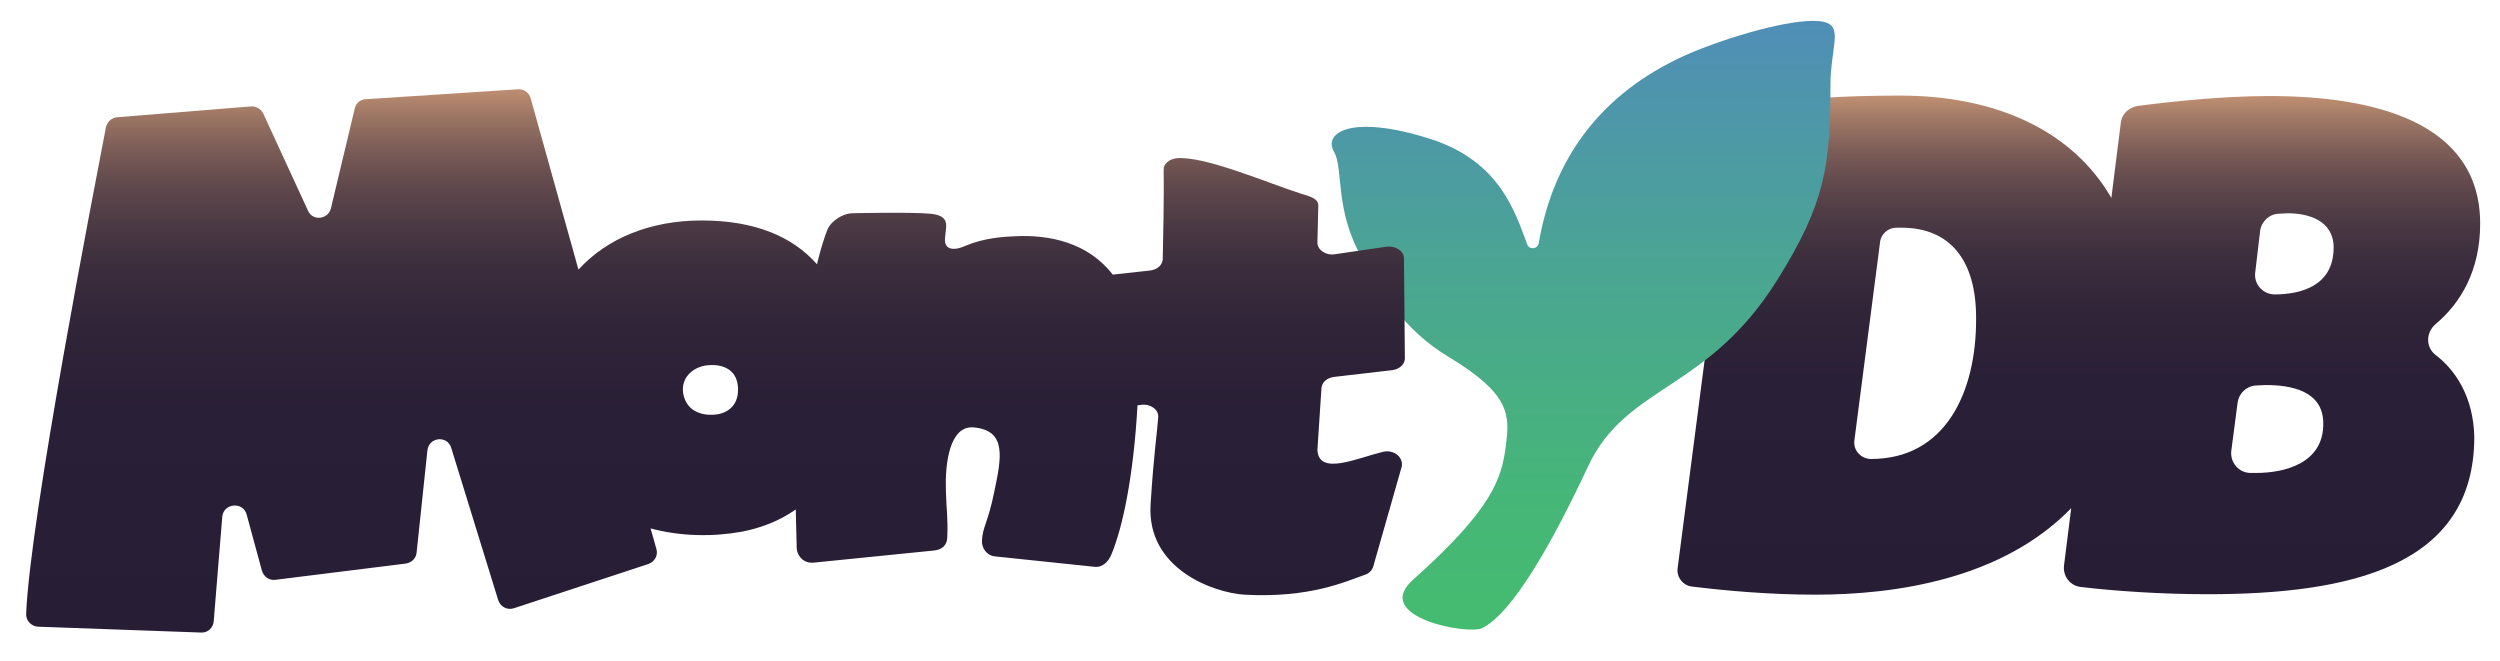
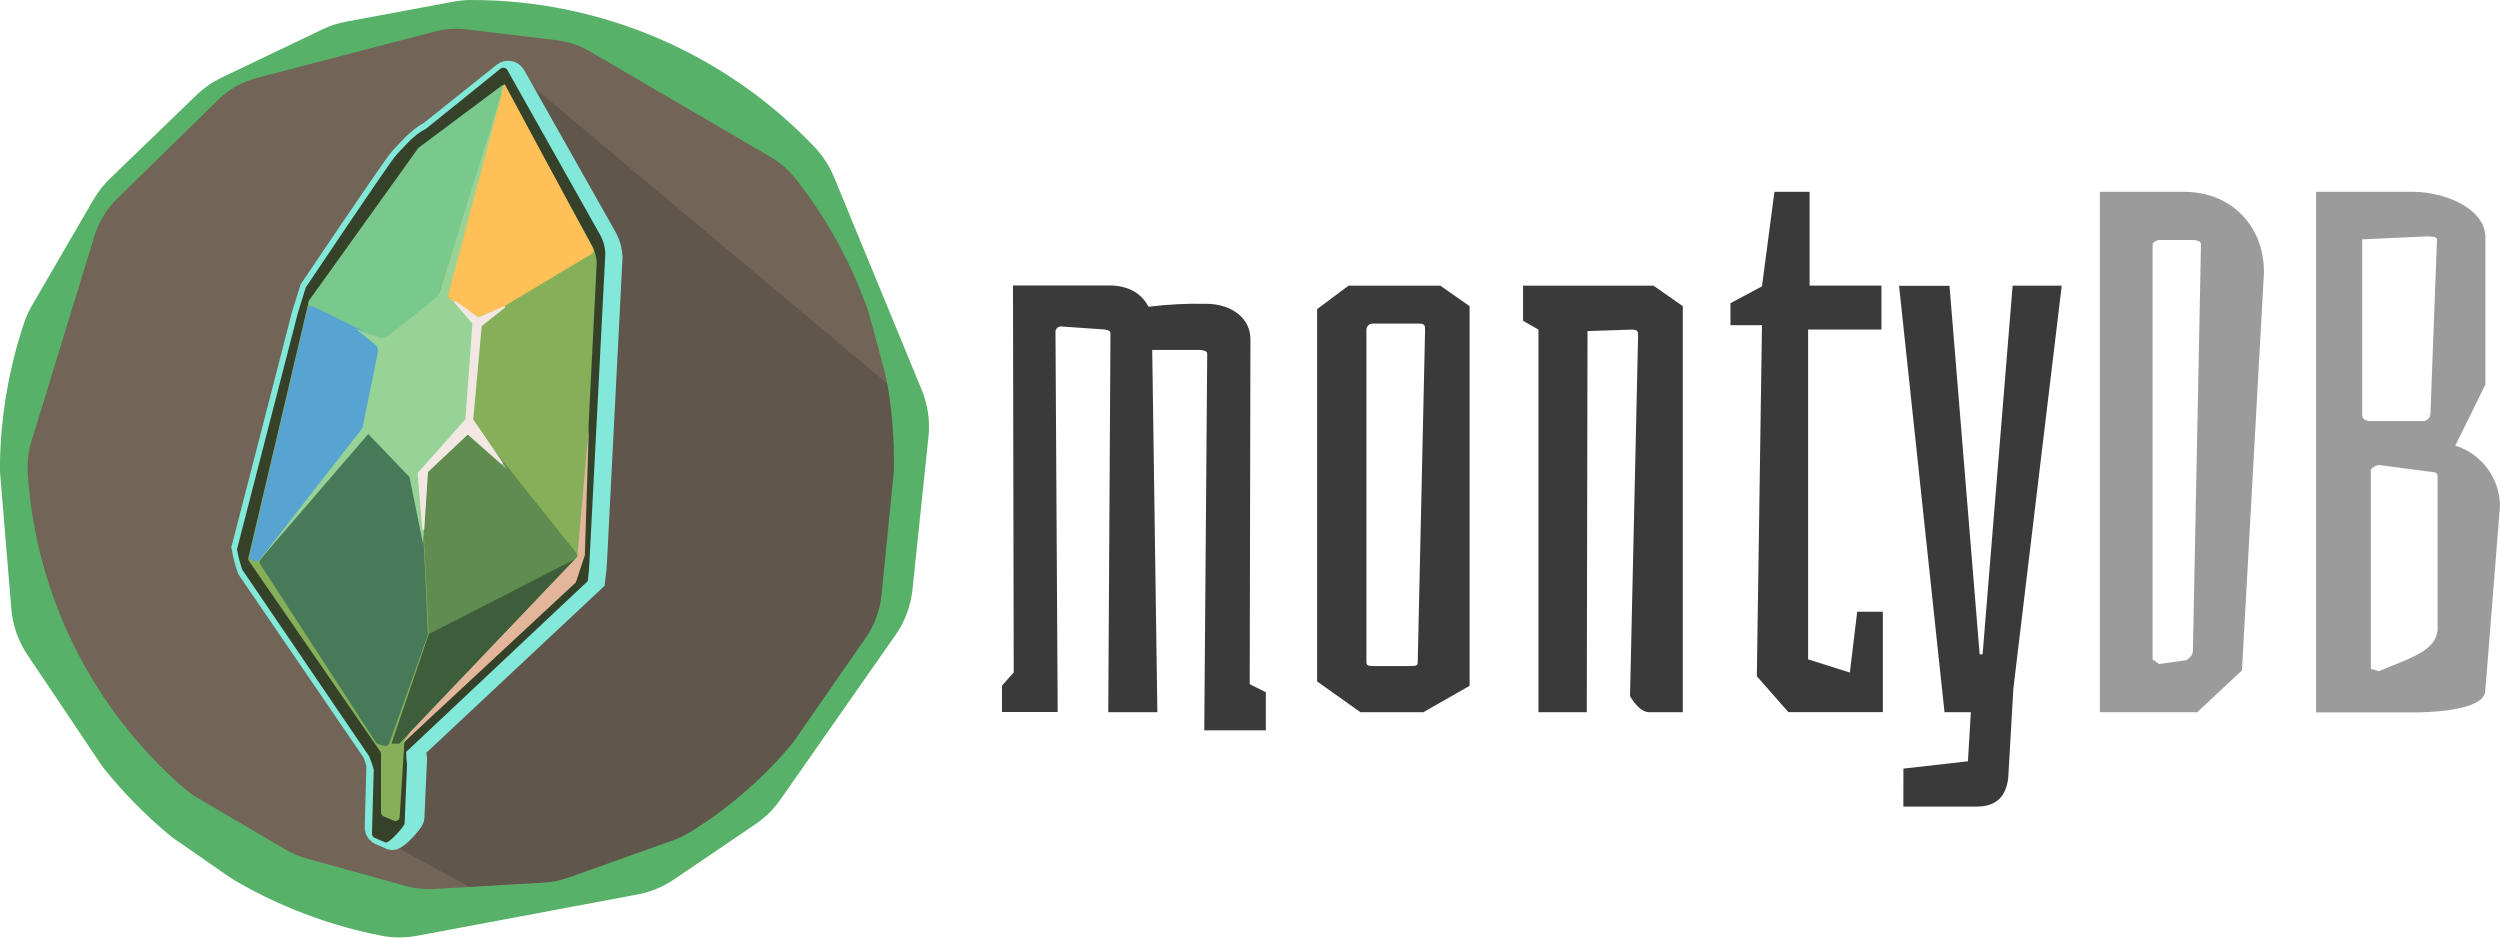
- <svg xmlns="http://www.w3.org/2000/svg" version="1.1" id="Layer_6_copy_10" x="0px" y="0px" viewBox="0 0 554.5 146.5" style="enable-background:new 0 0 554.5 146.5;" xml:space="preserve">
-   <style type="text/css">
- 	.st0{display:none;fill:#333747;}
- 	.st1{font-family:'BemioItalic';}
- 	.st2{font-size:157.366px;}
- 	.st3{letter-spacing:-22.9;}
- 	.st4{fill:url(#SVGID_1_);}
- 	.st5{fill:url(#SVGID_2_);}
- 	.st6{fill:url(#SVGID_3_);}
- 	.st7{fill:url(#SVGID_4_);}
- 	.st8{fill:url(#SVGID_5_);}
- </style>
-   <g id="full_x5F_logo_copy_13">
-     <text transform="matrix(0.9168 0 0 1 344.0686 129.7164)" class="st0 st1 st2 st3">DB</text>
-     <linearGradient id="SVGID_1_" gradientUnits="userSpaceOnUse" x1="461.041" y1="131.845" x2="461.041" y2="21.375">
-       <stop offset="0" style="stop-color:#271E35" />
-       <stop offset="0.413" style="stop-color:#291F36" />
-       <stop offset="0.562" style="stop-color:#302438" />
-       <stop offset="0.668" style="stop-color:#3B2D3D" />
-       <stop offset="0.754" style="stop-color:#4C3A44" />
-       <stop offset="0.828" style="stop-color:#624A4D" />
-       <stop offset="0.893" style="stop-color:#7E5E58" />
-       <stop offset="0.95" style="stop-color:#9D7664" />
-       <stop offset="1" style="stop-color:#BF8F72" />
-     </linearGradient>
-     <path class="st4" d="M540.3,78.8c-2.3-1.7-2.3-5-0.1-6.9c5.6-4.7,9.9-11.9,9.9-22.3c0-22.8-24.1-28.3-46.7-28.3   c-10.4,0-21.6,1.2-29.3,2.2c-1.9,0.3-3.5,1.8-3.7,3.7l-2.1,16.7c-8.5-14.7-25.2-22.7-46.9-22.7c-13.6,0-23.8,0.8-33.3,2.2   c-1.6,0.2-2.9,1.5-3.1,3.2L372.1,126c-0.3,2,1.2,3.9,3.2,4.1c7.3,0.9,17.1,1.8,27.4,1.8c17.6,0,41.4-3.4,56.7-19.2l-1.6,12.7   c-0.3,2.4,1.4,4.6,3.8,4.8c7.5,0.9,18,1.6,28,1.6c31.5,0,59.2-6.1,59.2-34.9C548.6,88,544.6,82.1,540.3,78.8z M415,101.8   C415,101.8,415,101.8,415,101.8c-2.2,0-4-1.9-3.7-4.1l5.7-44c0.2-1.8,1.8-3.2,3.6-3.2c0.4,0,0.8,0,1.1,0c11,0,16.6,7.4,16.6,20   C438.4,87,431.5,101.8,415,101.8z M500.4,104.9c-0.3,0-0.7,0-1.2,0c-2.6,0-4.6-2.3-4.3-4.9l1.4-10.7c0.3-2.1,2-3.7,4.1-3.8   c0.8,0,1.6-0.1,2.1-0.1c5.3,0,12.8,1.1,12.8,8.5C515.4,102.9,506.5,104.9,500.4,104.9z M504.5,65.3   C504.5,65.3,504.4,65.3,504.5,65.3c-2.6,0-4.6-2.3-4.3-4.8l1.1-9.3c0.3-2.1,2-3.7,4.1-3.8c0.8,0,1.5-0.1,2-0.1   c4.6,0,10.2,1.6,10.2,7.6C517.6,63.5,510.2,65.3,504.5,65.3z" />
-     <linearGradient id="SVGID_2_" gradientUnits="userSpaceOnUse" x1="351.145" y1="139.542" x2="351.145" y2="4.578">
-       <stop offset="0" style="stop-color:#44BC6F" />
-       <stop offset="0.217" style="stop-color:#46B678" />
-       <stop offset="0.575" style="stop-color:#4AA691" />
-       <stop offset="1" style="stop-color:#508EB7" />
-     </linearGradient>
-     <path class="st5" d="M405.3,5.1c-4.1-1.7-16.9,1.5-27.2,5.4c-17.3,6.5-32.7,19.4-36.8,43.4c-0.2,1.4-2.2,1.6-2.6,0.2   c-2.6-6.9-6-18.4-21.5-23.3c-17.6-5.6-23.8-1.3-21.3,2.9c2.1,3.6,0.1,13.1,6.2,23.5c4.8,8.1,9.2,15.9,19.1,21.9   C335,87.4,334.9,92,334,98.8c-0.9,7.3-2.9,14-20.6,29.8c-9.3,8.3,12.3,12.3,15.4,10.7c6.5-3.3,15.1-18,23.5-36   c8.5-18,26.5-16.5,41.9-41.2c10.7-17.1,11.8-25.4,11.8-43.7C406.1,10.9,408.5,6.4,405.3,5.1z" />
-     <linearGradient id="SVGID_3_" gradientUnits="userSpaceOnUse" x1="158.645" y1="140.237" x2="158.645" y2="19.663">
-       <stop offset="0" style="stop-color:#271E35" />
-       <stop offset="0.413" style="stop-color:#291F36" />
-       <stop offset="0.562" style="stop-color:#302438" />
-       <stop offset="0.668" style="stop-color:#3B2D3D" />
-       <stop offset="0.754" style="stop-color:#4C3A44" />
-       <stop offset="0.828" style="stop-color:#624A4D" />
-       <stop offset="0.893" style="stop-color:#7E5E58" />
-       <stop offset="0.95" style="stop-color:#9D7664" />
-       <stop offset="1" style="stop-color:#BF8F72" />
-     </linearGradient>
-     <path class="st6" d="M306.8,100.2c-5.8,1.4-14.3,5.4-14.6-0.4l0.9-13.7c0.1-1.3,1.2-2.3,2.8-2.5l12.9-1.5c1.6-0.2,2.8-1.3,2.8-2.6   l-0.2-22.2c0-1.6-1.8-2.8-3.8-2.6L296,56.4c-2,0.3-3.8-1-3.8-2.6l0.2-8.2c0-1.6-1.8-2-3.7-2.6c-7.6-2.4-21.5-8.5-27.8-7.9   c-1.6,0.2-2.9,1.3-2.8,2.6c0.1,4.8-0.1,15.5-0.2,19.8c-0.1,1.3-1.2,2.3-2.8,2.5l-8.2,0.9c0,0-0.1,0-0.1,0c-5.5-7.1-14-8.9-21.7-8.5   c-2.6,0.1-6.9,0.4-10.9,2.1c-2.4,1.1-4.8,1.1-4.6-1.6l0.1-1c0.2-2,0.9-4.1-3.4-4.5c-4.3-0.4-17.3-0.1-17.3-0.1   c-1.8,0-4.6,1.5-5.5,3.7c-0.5,1.2-1.4,3.9-2.3,7.6c-5.4-6.1-13.7-9.7-25.6-9.7c-11.3,0-20.9,3.9-27.3,10.9l-10.6-38   c-0.3-1.2-1.5-2.1-2.8-2l-33.7,2.2C80,22,79,22.8,78.7,24l-5.3,22.2c-0.6,2.5-4.1,2.9-5.1,0.5l-9.9-21.5c-0.5-1-1.6-1.7-2.7-1.6   L26,26c-1.2,0.1-2.2,1-2.5,2.2C21,41.3,6.7,114.6,5.8,136.1c-0.1,1.5,1.1,2.8,2.6,2.9l36.2,1.3c1.5,0.1,2.7-1.1,2.8-2.5l1.9-23.2   c0.3-3,4.6-3.4,5.4-0.5l3.4,12.5c0.4,1.3,1.6,2.2,3,2l28.9-3.6c1.3-0.2,2.3-1.2,2.4-2.4l2.4-22.7c0.3-3,4.5-3.4,5.3-0.5l10.4,33.7   c0.5,1.5,2,2.3,3.5,1.8l29.8-9.8c1.4-0.5,2.2-1.9,1.8-3.3l-1.3-4.6c6.7,1.8,13.9,1.9,20.4,0.7c4-0.8,8.1-2.3,11.8-4.9   c0.1,4.9,0.2,8.1,0.2,8.1c-0.1,2.2,1.6,3.9,3.7,3.7l26.8-2.7c1.7-0.2,2.8-1.1,2.9-2.8c0.2-4.6-0.2-6.1-0.3-10.5   c-0.2-5.7,0.7-14.5,6.2-14c7.4,0.7,6.1,6.8,4.5,14.4c-1.3,6.5-2.6,7.8-2.7,10.7c-0.1,1.7,1.1,3.3,2.8,3.5l22,2.3   c1.8,0.3,3.2-1,3.9-2.7c2.5-6,4.9-17.2,5.8-33.1l0.8-0.1c2-0.3,3.9,1,3.8,2.7c-0.2,3.1-1,8.1-1.7,19.4c-0.9,14.4,14.2,19.6,20.8,20   c14.5,0.8,22.4-2.9,26.7-4.4c1-0.3,1.7-1.1,1.9-1.9l6.3-22.1C311.3,101.3,309.1,99.7,306.8,100.2z M159.1,91.9   c-1.9,0.3-6.2,0.2-7.4-3.9c-1.1-3.8,1.7-6.7,5.4-7c3.8-0.3,6.6,1.4,6.6,5.4C163.7,90.3,161,91.6,159.1,91.9z" />
-   </g>
-   <g id="icon_x5F_ver_copy_13">
- </g>
+ <svg xmlns="http://www.w3.org/2000/svg" viewBox="0 0 545.27 204.46">
+   <defs>
+     <style>.a{fill:#57b168;}.b{fill:#726456;}.c{fill:#232222;opacity:0.21;}.d{fill:#685644;stroke:#82e8d9;stroke-miterlimit:10;stroke-width:6px;}.e{fill:#354229;}.f{fill:#86af5a;}.g{fill:#79c98d;}.h{fill:#57a3d1;}.i{fill:#477a59;}.j{fill:#608c50;}.k{fill:#3e5e3b;}.l{fill:#ffc057;}.m{fill:#97d296;}.n{fill:#f2e7e3;}.o{fill:#e3b69c;}.p{fill:#3a3a3a;}.q{fill:#9b9b9b;}</style>
+   </defs>
+   <path class="a" d="M348.23,327.48l3.5-33.44a21,21,0,0,0-1.47-10.18L331.1,237.37a21.14,21.14,0,0,0-4.23-6.5A103.26,103.26,0,0,0,252,198.81a21.39,21.39,0,0,0-3.87.36l-23.4,4.36a21,21,0,0,0-5.21,1.7l-21.93,10.49a21,21,0,0,0-5.52,3.83l-18.88,18.22a21,21,0,0,0-3.57,4.56l-13.42,23.1a21.31,21.31,0,0,0-1.79,4,102.24,102.24,0,0,0-5.21,30.87c0,.66,0,1.33.07,2l2.42,29.3a21,21,0,0,0,3.49,10l15.65,23.32c.33.49.68,1,1,1.43a102.2,102.2,0,0,0,14.57,14.79c.44.37.91.72,1.38,1L199,389.92c.45.31.91.61,1.38.89q1.28.75,2.59,1.47a102.89,102.89,0,0,0,29.4,10.61,21,21,0,0,0,7.94,0l48-9a21,21,0,0,0,7.89-3.25L314,378.56a21,21,0,0,0,5.43-5.35l25.1-35.89A21,21,0,0,0,348.23,327.48Z" transform="translate(-149.22 -198.81)" />
+   <path class="b" d="M196.82,220.57l-22.08,21.6a19.26,19.26,0,0,0-4.93,8.13L156.1,295a20.05,20.05,0,0,0-.83,7.2,99.54,99.54,0,0,0,34.11,68.53,20.16,20.16,0,0,0,2.94,2.11l19.1,11.21a19.44,19.44,0,0,0,4.68,2l21.65,6a19,19,0,0,0,6.15.65l24-1.39a18.74,18.74,0,0,0,5.2-1.05l23-8.2a19,19,0,0,0,3.6-1.73,91.86,91.86,0,0,0,21.78-18.73c.4-.47.77-1,1.12-1.46l15.47-22.29a19.56,19.56,0,0,0,3.38-9.21l2.61-26.13c.05-.55.09-1.1.1-1.65a98.09,98.09,0,0,0-1.63-19.4c-.1-.53-.22-1.06-.36-1.59l-3.34-12.37c-.13-.5-.29-1-.46-1.47-.31-.88-.63-1.75-1-2.63a99.22,99.22,0,0,0-14.56-25.51,20,20,0,0,0-5.6-4.88l-39.22-22.92a19.32,19.32,0,0,0-7.48-2.52L251,205.22a18.83,18.83,0,0,0-7,.48L205.2,215.83A18.74,18.74,0,0,0,196.82,220.57Z" transform="translate(-149.22 -198.81)" />
+   <path class="c" d="M321.55,361.56c.4-.47.77-1,1.12-1.46l15.47-22.29a19.56,19.56,0,0,0,3.38-9.21l2.61-26.13c.05-.55.09-1.1.1-1.65a98.09,98.09,0,0,0-1.43-18.29l-81.33-68.17L233.94,382.61l17.62,9.61,16.37-.95a18.74,18.74,0,0,0,5.2-1.05l23-8.2a19,19,0,0,0,3.6-1.73A91.86,91.86,0,0,0,321.55,361.56Z" transform="translate(-149.22 -198.81)" />
+   <path class="d" d="M237,233.75c-1.28,1.33-19.49,28.41-19.49,28.41s-1.68,5.38-1.71,5.5L202.74,318.3a29.82,29.82,0,0,0,1.14,4.36l27.32,40a25,25,0,0,1,.95,2.85l-.39,13.79a1,1,0,0,0,.61.89l2.35,1c.63.26,4-3.43,4.07-4.09l.57-12.71a16.86,16.86,0,0,1-.19-2.66l39.08-36.61a45.21,45.21,0,0,0,.4-4.58L282,254.87a9.05,9.05,0,0,0-1-3.74l-20.09-35.58a1,1,0,0,0-1.47-.29L243.24,228.2C240.87,229.29,238.31,232.42,237,233.75Z" transform="translate(-149.22 -198.81)" />
+   <path class="e" d="M235.66,232.6c-1.3,1.35-19.75,28.9-19.75,28.9s-1.7,5.47-1.73,5.6l-13.27,51.52a30.42,30.42,0,0,0,1.15,4.44l27.68,40.71a25.49,25.49,0,0,1,1,2.89l-.39,14a1,1,0,0,0,.61.91l2.39,1c.64.27,4.08-3.48,4.12-4.16L238,365.5a17.21,17.21,0,0,1-.19-2.7l39.6-37.24a46.15,46.15,0,0,0,.4-4.66l3.44-66.81a9.23,9.23,0,0,0-1-3.81l-20.37-36.19a1,1,0,0,0-1.49-.3L242,227C239.55,228.07,237,231.25,235.66,232.6Z" transform="translate(-149.22 -198.81)" />
+   <path class="f" d="M240.82,231.06l-24.28,33.87a.93.93,0,0,0-.15.33l-13,55.18a.93.93,0,0,0,.14.74l28.62,41.53a.93.93,0,0,1,.17.53V376a.93.93,0,0,0,.57.86l2.2.94a.93.93,0,0,0,1.3-.8l1-16a.93.93,0,0,1,.25-.58L275.95,320a.93.93,0,0,0,.25-.59l3.17-63.28a8.92,8.92,0,0,0-.95-3.6L259.64,218.2a.93.93,0,0,0-1.37-.28L241,230.86A.93.93,0,0,0,240.82,231.06Z" transform="translate(-149.22 -198.81)" />
+   <path class="g" d="M239.27,276.63,217,265.69a.93.93,0,0,1-.35-1.38l23.74-33.13a.93.93,0,0,1,.2-.2l18.11-13.52c.72-.54.58,1,.32,1.83l-18.44,56.78A.93.93,0,0,1,239.27,276.63Z" transform="translate(-149.22 -198.81)" />
+   <path class="h" d="M240,278l-34,42.86a.93.93,0,0,1-.87.34l-.7-.11a.93.93,0,0,1-.77-1.14l12.59-53.64a.93.93,0,0,1,1.32-.63l22.15,10.88A.93.93,0,0,1,240,278Z" transform="translate(-149.22 -198.81)" />
+   <path class="i" d="M240,281.49l2.54,55.6a.93.93,0,0,1-.05.36l-8.36,23.45a.93.93,0,0,1-1.16.58l-1.29-.4a.93.93,0,0,1-.51-.38L206,321.91a.93.93,0,0,1,.06-1.1l32.36-39.87A.93.93,0,0,1,240,281.49Z" transform="translate(-149.22 -198.81)" />
+   <path class="j" d="M242.2,278.43l32.68,40.94a.93.93,0,0,1-.05,1.23l-38.24,40.09a.93.93,0,0,1-.68.29h0a.93.93,0,0,1-.88-1.24l7.68-22.49a.93.93,0,0,0,0-.35l-2.81-57.38a.93.93,0,0,1,.36-.78l.59-.46A.93.93,0,0,1,242.2,278.43Z" transform="translate(-149.22 -198.81)" />
+   <polygon class="k" points="93.55 138.28 125.41 121.96 87.1 162.18 85.39 162.18 93.55 138.28" />
+   <path class="l" d="M245.14,274l33.08-19.78a.93.93,0,0,0,.34-1.25l-19.17-35.63c-.4-.74-.67,1.45-.9,2.26L243.76,273A.93.93,0,0,0,245.14,274Z" transform="translate(-149.22 -198.81)" />
+   <path class="m" d="M258.82,218.65,245,262.76l-.58.87-11,8.83-1.23.06-5.41-2,4.58,3.7.35,1.05-3.42,16.87-22.89,29.34,24.13-28,9,9.36,2.94,14.51,1-15.55,8.7-8.24,8.62,7.61-7.48-10.9,1.93-20.33L257.9,267a.39.39,0,0,0-.4-.67L253.57,268,247.28,264l-.35-.76Z" transform="translate(-149.22 -198.81)" />
+   <path class="n" d="M248.35,264.83l3.82,4.46a.22.22,0,0,1,.07.18l-1.5,20.69a.22.22,0,0,1-.05.13l-10.32,11.64a.22.22,0,0,0-.05.16l1,12.19a.22.22,0,0,0,.43,0l.81-12.45a.22.22,0,0,1,.07-.14l8.5-8a.22.22,0,0,1,.29,0l7.15,6.32a.22.22,0,0,0,.32-.29l-6.44-9.39a.22.22,0,0,1,0-.14L254.27,270a.21.21,0,0,1,.09-.15l5-3.94a.19.19,0,0,0-.19-.32L253.64,268a.21.21,0,0,1-.13,0l-4.91-3.51A.22.22,0,0,0,248.35,264.83Z" transform="translate(-149.22 -198.81)" />
+   <polygon class="o" points="128.45 92.81 125.92 121.46 89.56 159.59 87.92 162.05 125.6 127.02 127.56 121.08 128.45 92.81" />
+   <path class="p" d="M412.52,276.14c0-.48,0-.8-1.44-1H400.53l1.12,79H390.94l.48-82.48c0-.48,0-.8-1.44-1l-9.27-.64a1.18,1.18,0,0,0-1.28,1.28l.48,82.8H367.76v-5.75l2.56-2.88-.16-84.4H391.1c4.48,0,7.19,1.92,8.63,4.64a87.54,87.54,0,0,1,12.47-.64c5.91,0,9.75,3.36,9.75,7.67l-.16,75.29,3.52,1.76v8.31H411.88Z" transform="translate(-149.22 -198.81)" />
+   <path class="p" d="M436.49,347.43v-81.2l6.87-5.12h20l6.39,4.48v82.8l-10.07,5.75H445.93ZM457,344.08c1.44,0,1.44-.32,1.44-1l1.6-72.25c0-1,0-1.44-1.44-1.44h-9.91a1.34,1.34,0,0,0-1.44,1.44v72.25c0,.64,0,1,1.44,1Z" transform="translate(-149.22 -198.81)" />
+   <path class="p" d="M484.77,270.7l-3.36-1.92v-7.67h28.45l6.39,4.48v88.56h-7.35c-2.24,0-4.16-3.52-4.16-3.52l1.76-78.49c0-1,0-1.44-1.44-1.44l-9.59.32-.16,83.12H484.77Z" transform="translate(-149.22 -198.81)" />
+   <path class="p" d="M532.4,346.31l1.12-76.57h-6.87v-4.8l6.87-3.68,2.72-20.62h7.67v20.46h15.67v9.59h-16v71.93l9.11,2.88,1.6-13.27h5.59v21.9H539.28Z" transform="translate(-149.22 -198.81)" />
+   <path class="p" d="M564.37,366.45l14.07-1.6.64-10.71h-5.75l-9.91-93h11L581,341.52h.64l6.55-80.41H598.9L588.35,349l-1.12,19.5c-.48,3.84-2.4,6.23-6.87,6.23h-16Z" transform="translate(-149.22 -198.81)" />
+   <path class="q" d="M607.21,240.65h18.38c10.23,0,17.42,7.35,17.42,17.58l-4.8,86.8-9.75,9.11H607.21ZM626.07,342.8c1-.64,1.44-1.28,1.44-2.08l1.76-88.56q0-1-1.92-1h-7.19c-.48,0-1.44.48-1.44,1v90.48l1.44,1Z" transform="translate(-149.22 -198.81)" />
+   <path class="q" d="M654.37,240.65h21.26c6.55,0,15.67,3.52,15.67,9.91v32.13L684.74,296a13.91,13.91,0,0,1,9.75,13.11l-3.2,40.28c0,4.64-13.43,4.8-15.19,4.8H654.37Zm23.5,50c.32,0,.64-.16,1.12-.64.16-.16.16-.32.32-.8l1.44-38.2c0-.48-.8-.64-2.24-.64l-14.07.64v38.36c0,.8.64,1.28,1.92,1.28Zm3,44.92V302.83c0-.48,0-.8-.64-1l-12.15-1.6a2.53,2.53,0,0,0-1.76,1v43.48l1.76.48C675.79,342,680.9,340.56,680.9,335.6Z" transform="translate(-149.22 -198.81)" />
</svg>
